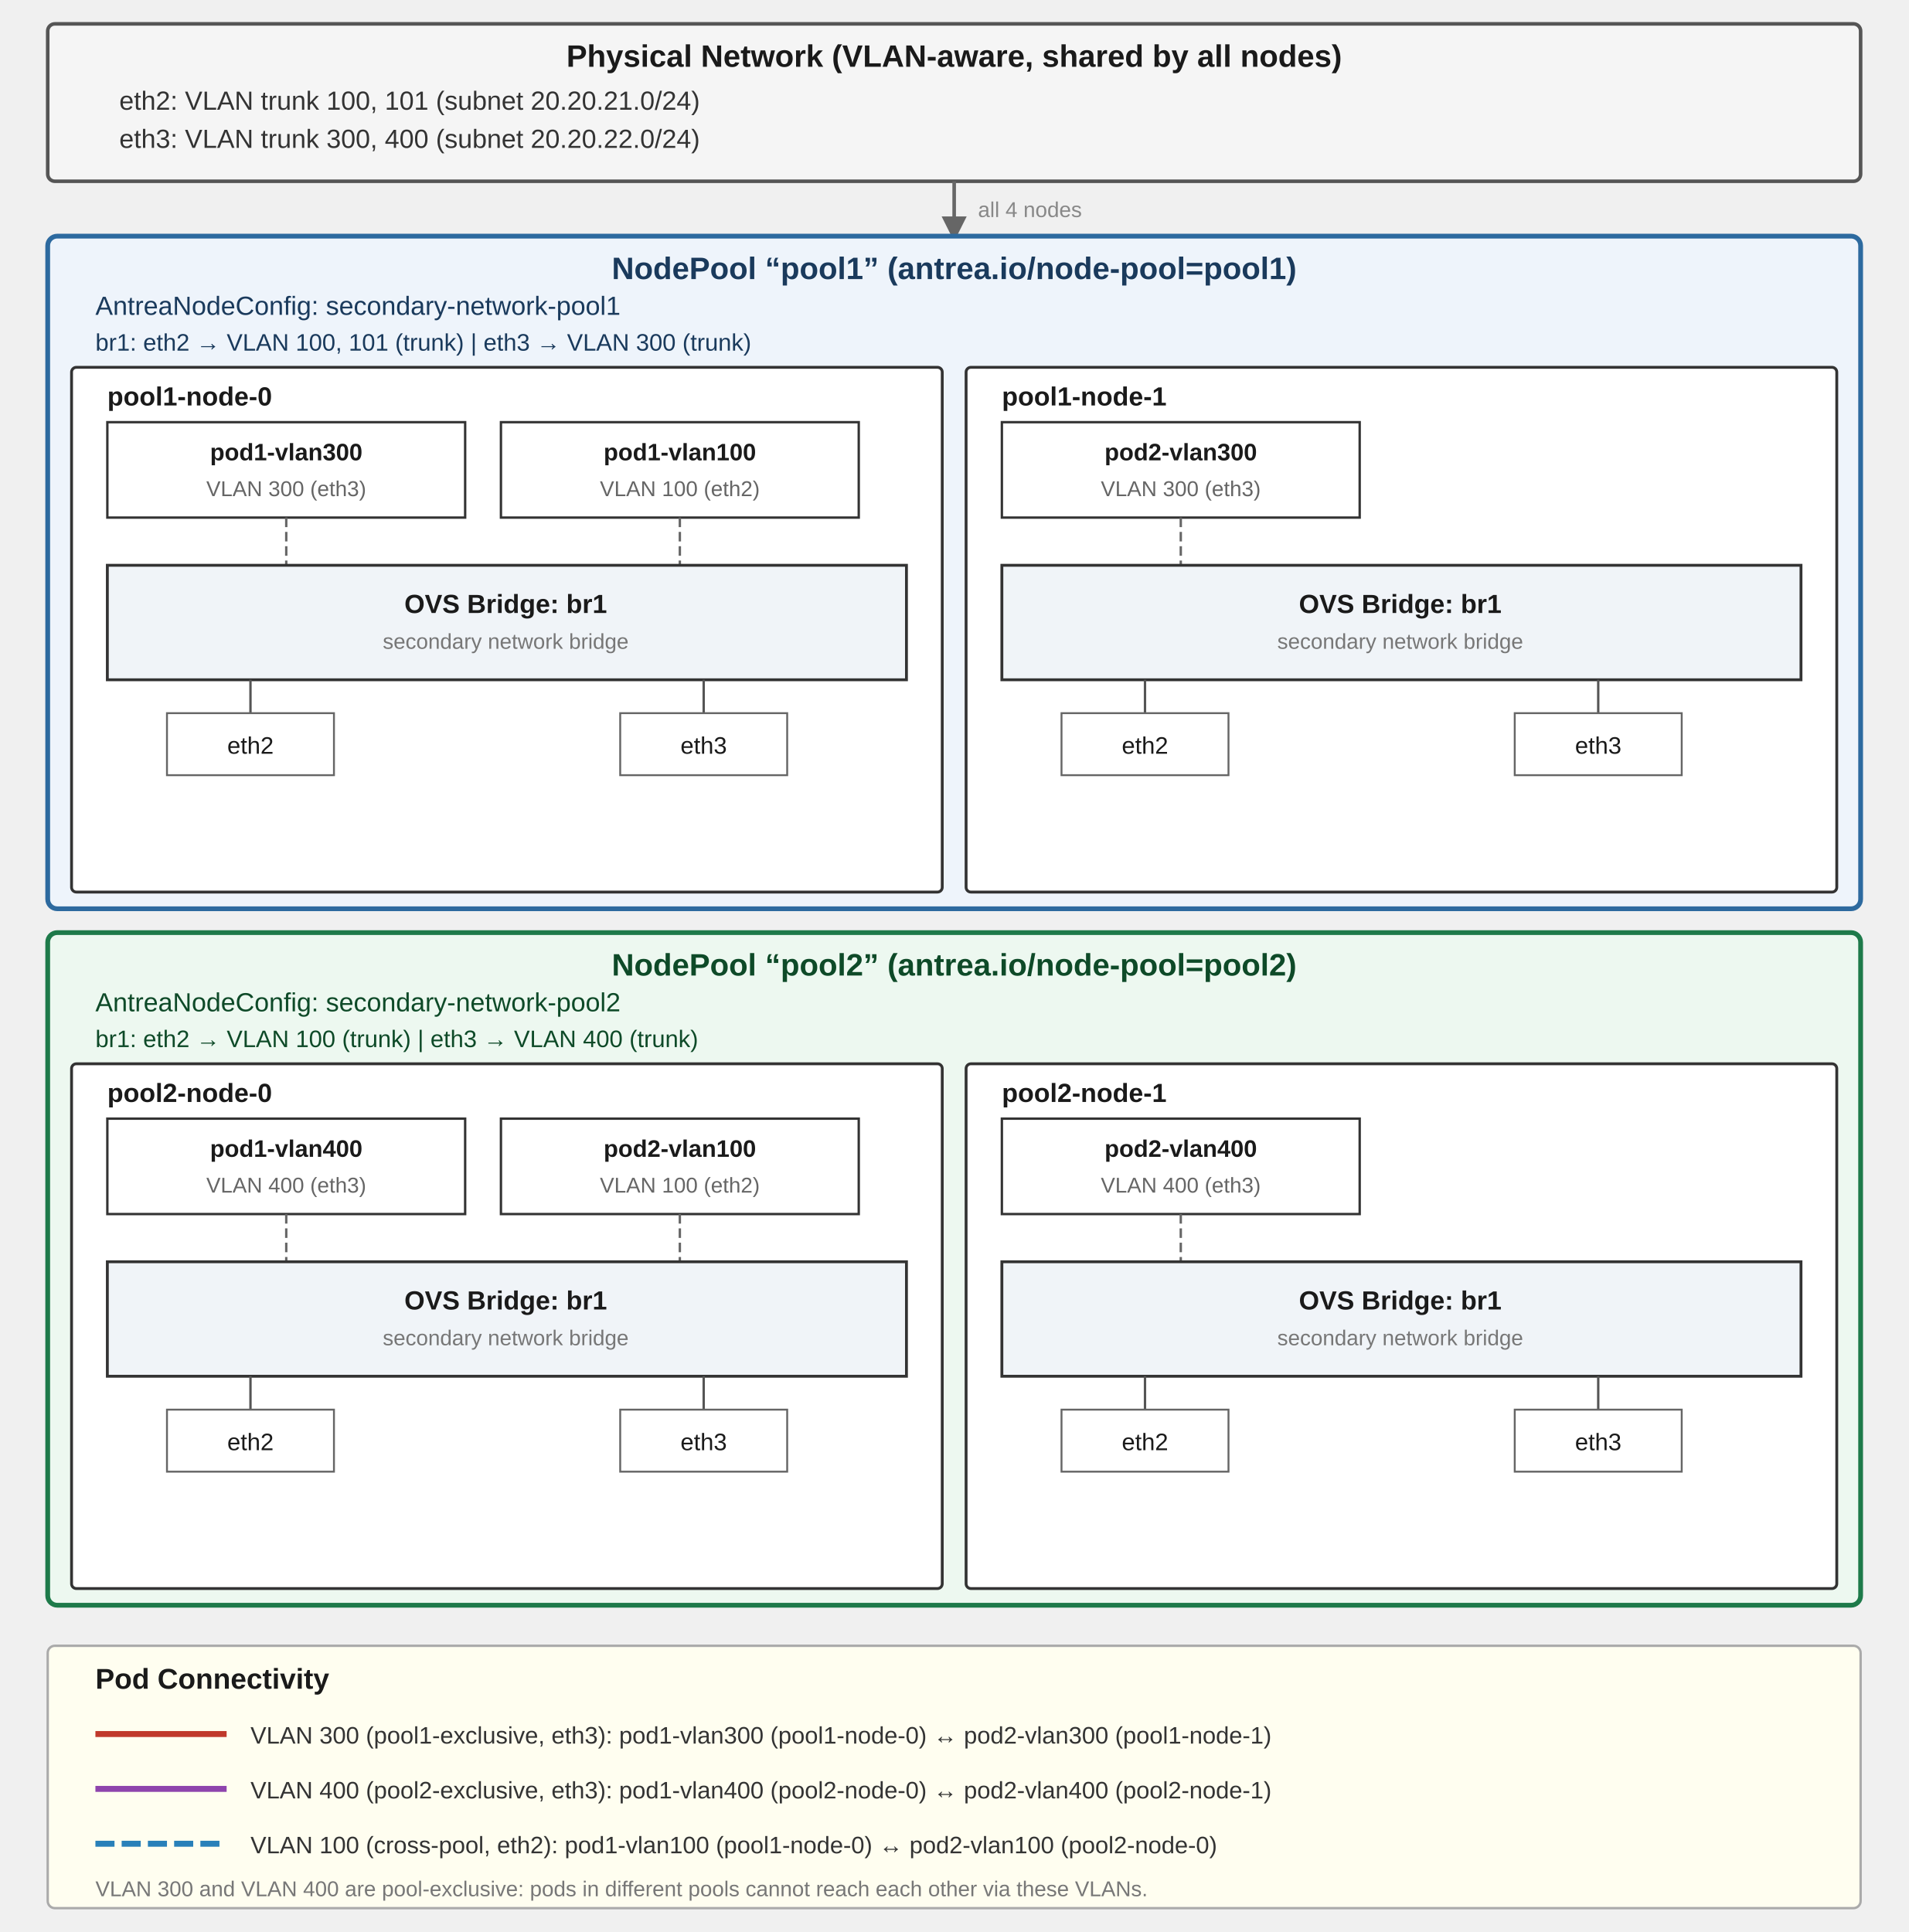
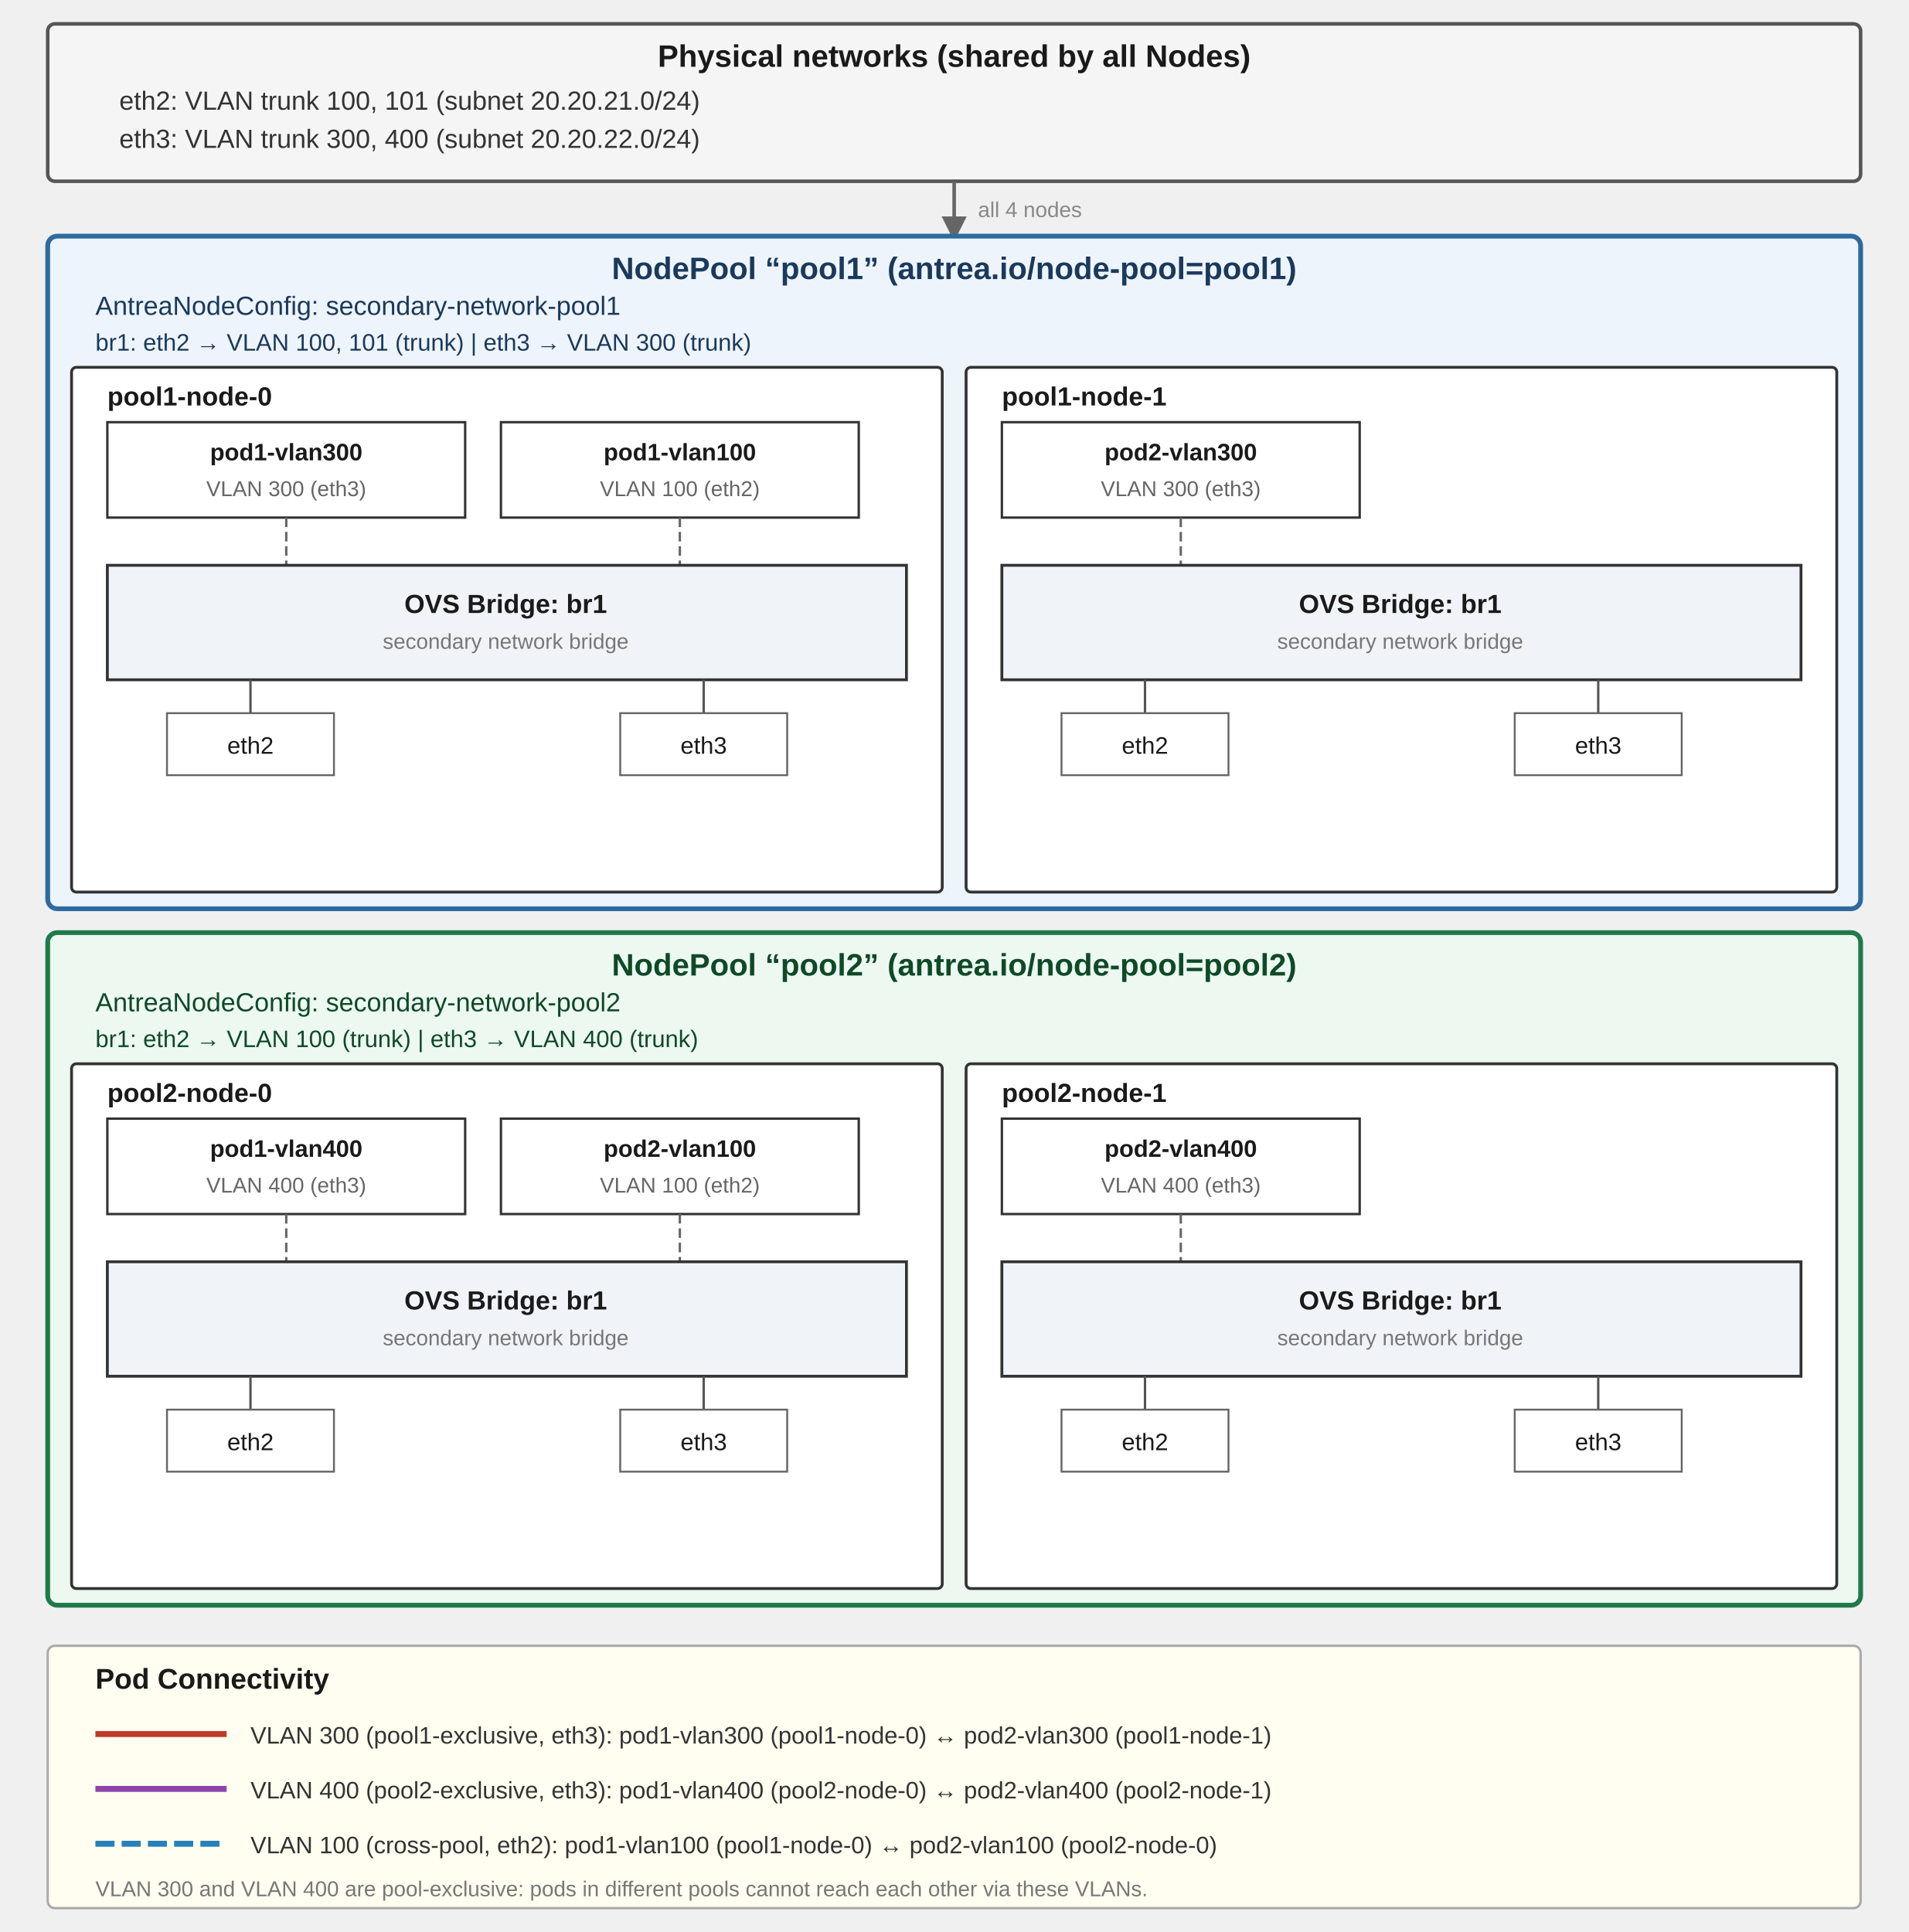
<svg xmlns="http://www.w3.org/2000/svg" viewBox="0 0 800 810" width="800" height="810">
  <defs>
    <marker id="arr" markerWidth="7" markerHeight="7" refX="3.5" refY="3.5" orient="auto">
      <path d="M 0,0 L 7,3.5 L 0,7 Z" fill="#666" />
    </marker>
  </defs>
  <rect x="20" y="10" width="760" height="66" fill="#f5f5f5" stroke="#555" stroke-width="1.5" rx="3" />
  <text x="400" y="28" font-size="13" font-weight="600" text-anchor="middle" font-family="'Oswald', Arial, sans-serif" fill="#1a1a1a">
-     Physical Network (VLAN-aware, shared by all nodes)
+     Physical networks (shared by all Nodes)
  </text>
  <text x="50" y="46" font-size="11" font-family="'Oswald', Arial, sans-serif" fill="#333">
    eth2: VLAN trunk 100, 101   (subnet 20.20.21.0/24)
  </text>
  <text x="50" y="62" font-size="11" font-family="'Oswald', Arial, sans-serif" fill="#333">
    eth3: VLAN trunk 300, 400   (subnet 20.20.22.0/24)
  </text>
  <line x1="400" y1="76" x2="400" y2="96" stroke="#666" stroke-width="1.5" marker-end="url(#arr)" />
  <text x="410" y="91" font-size="9" font-family="'Oswald', Arial, sans-serif" fill="#888">all 4 nodes</text>
  <rect x="20" y="99" width="760" height="282" fill="#eef4fb" stroke="#2d6a9f" stroke-width="2" rx="4" />
  <text x="400" y="117" font-size="13" font-weight="600" text-anchor="middle" font-family="'Oswald', Arial, sans-serif" fill="#1a3a5c">
    NodePool “pool1”   (antrea.io/node-pool=pool1)
  </text>
  <text x="40" y="132" font-size="11" font-family="'Oswald', Arial, sans-serif" fill="#1a3a5c">
    AntreaNodeConfig: secondary-network-pool1
  </text>
  <text x="40" y="147" font-size="10" font-family="'Oswald', Arial, sans-serif" fill="#1a3a5c">
    br1:  eth2 → VLAN 100, 101 (trunk)   |   eth3 → VLAN 300 (trunk)
  </text>
  <rect x="30" y="154" width="365" height="220" fill="white" stroke="#333" stroke-width="1.2" rx="2" />
  <text x="45" y="170" font-size="11" font-weight="600" font-family="'Oswald', Arial, sans-serif" fill="#1a1a1a">pool1-node-0</text>
  <rect x="45" y="177" width="150" height="40" fill="white" stroke="#333" stroke-width="1" />
  <text x="120" y="193" font-size="10" font-weight="600" text-anchor="middle" font-family="'Oswald', Arial, sans-serif" fill="#1a1a1a">pod1-vlan300</text>
  <text x="120" y="208" font-size="9" text-anchor="middle" font-family="'Oswald', Arial, sans-serif" fill="#666">VLAN 300 (eth3)</text>
  <rect x="210" y="177" width="150" height="40" fill="white" stroke="#333" stroke-width="1" />
  <text x="285" y="193" font-size="10" font-weight="600" text-anchor="middle" font-family="'Oswald', Arial, sans-serif" fill="#1a1a1a">pod1-vlan100</text>
  <text x="285" y="208" font-size="9" text-anchor="middle" font-family="'Oswald', Arial, sans-serif" fill="#666">VLAN 100 (eth2)</text>
  <line x1="120" y1="217" x2="120" y2="237" stroke="#666" stroke-width="1" stroke-dasharray="4,2" />
  <line x1="285" y1="217" x2="285" y2="237" stroke="#666" stroke-width="1" stroke-dasharray="4,2" />
  <rect x="45" y="237" width="335" height="48" fill="#f0f4f8" stroke="#333" stroke-width="1.2" />
  <text x="212" y="257" font-size="11" font-weight="600" text-anchor="middle" font-family="'Oswald', Arial, sans-serif" fill="#1a1a1a">OVS Bridge: br1</text>
  <text x="212" y="272" font-size="9" text-anchor="middle" font-family="'Oswald', Arial, sans-serif" fill="#777">secondary network bridge</text>
  <line x1="105" y1="285" x2="105" y2="299" stroke="#555" stroke-width="1" />
  <line x1="295" y1="285" x2="295" y2="299" stroke="#555" stroke-width="1" />
  <rect x="70" y="299" width="70" height="26" fill="white" stroke="#666" stroke-width="0.8" />
  <text x="105" y="316" font-size="10" text-anchor="middle" font-family="'Oswald', Arial, sans-serif" fill="#1a1a1a">eth2</text>
  <rect x="260" y="299" width="70" height="26" fill="white" stroke="#666" stroke-width="0.8" />
  <text x="295" y="316" font-size="10" text-anchor="middle" font-family="'Oswald', Arial, sans-serif" fill="#1a1a1a">eth3</text>
  <rect x="405" y="154" width="365" height="220" fill="white" stroke="#333" stroke-width="1.2" rx="2" />
  <text x="420" y="170" font-size="11" font-weight="600" font-family="'Oswald', Arial, sans-serif" fill="#1a1a1a">pool1-node-1</text>
  <rect x="420" y="177" width="150" height="40" fill="white" stroke="#333" stroke-width="1" />
  <text x="495" y="193" font-size="10" font-weight="600" text-anchor="middle" font-family="'Oswald', Arial, sans-serif" fill="#1a1a1a">pod2-vlan300</text>
  <text x="495" y="208" font-size="9" text-anchor="middle" font-family="'Oswald', Arial, sans-serif" fill="#666">VLAN 300 (eth3)</text>
  <line x1="495" y1="217" x2="495" y2="237" stroke="#666" stroke-width="1" stroke-dasharray="4,2" />
  <rect x="420" y="237" width="335" height="48" fill="#f0f4f8" stroke="#333" stroke-width="1.2" />
  <text x="587" y="257" font-size="11" font-weight="600" text-anchor="middle" font-family="'Oswald', Arial, sans-serif" fill="#1a1a1a">OVS Bridge: br1</text>
  <text x="587" y="272" font-size="9" text-anchor="middle" font-family="'Oswald', Arial, sans-serif" fill="#777">secondary network bridge</text>
  <line x1="480" y1="285" x2="480" y2="299" stroke="#555" stroke-width="1" />
  <line x1="670" y1="285" x2="670" y2="299" stroke="#555" stroke-width="1" />
  <rect x="445" y="299" width="70" height="26" fill="white" stroke="#666" stroke-width="0.8" />
  <text x="480" y="316" font-size="10" text-anchor="middle" font-family="'Oswald', Arial, sans-serif" fill="#1a1a1a">eth2</text>
  <rect x="635" y="299" width="70" height="26" fill="white" stroke="#666" stroke-width="0.8" />
  <text x="670" y="316" font-size="10" text-anchor="middle" font-family="'Oswald', Arial, sans-serif" fill="#1a1a1a">eth3</text>
  <rect x="20" y="391" width="760" height="282" fill="#edf8f0" stroke="#1e7a4a" stroke-width="2" rx="4" />
  <text x="400" y="409" font-size="13" font-weight="600" text-anchor="middle" font-family="'Oswald', Arial, sans-serif" fill="#0e4a28">
    NodePool “pool2”   (antrea.io/node-pool=pool2)
  </text>
  <text x="40" y="424" font-size="11" font-family="'Oswald', Arial, sans-serif" fill="#0e4a28">
    AntreaNodeConfig: secondary-network-pool2
  </text>
  <text x="40" y="439" font-size="10" font-family="'Oswald', Arial, sans-serif" fill="#0e4a28">
    br1:  eth2 → VLAN 100 (trunk)   |   eth3 → VLAN 400 (trunk)
  </text>
  <rect x="30" y="446" width="365" height="220" fill="white" stroke="#333" stroke-width="1.2" rx="2" />
  <text x="45" y="462" font-size="11" font-weight="600" font-family="'Oswald', Arial, sans-serif" fill="#1a1a1a">pool2-node-0</text>
  <rect x="45" y="469" width="150" height="40" fill="white" stroke="#333" stroke-width="1" />
  <text x="120" y="485" font-size="10" font-weight="600" text-anchor="middle" font-family="'Oswald', Arial, sans-serif" fill="#1a1a1a">pod1-vlan400</text>
  <text x="120" y="500" font-size="9" text-anchor="middle" font-family="'Oswald', Arial, sans-serif" fill="#666">VLAN 400 (eth3)</text>
  <rect x="210" y="469" width="150" height="40" fill="white" stroke="#333" stroke-width="1" />
  <text x="285" y="485" font-size="10" font-weight="600" text-anchor="middle" font-family="'Oswald', Arial, sans-serif" fill="#1a1a1a">pod2-vlan100</text>
  <text x="285" y="500" font-size="9" text-anchor="middle" font-family="'Oswald', Arial, sans-serif" fill="#666">VLAN 100 (eth2)</text>
  <line x1="120" y1="509" x2="120" y2="529" stroke="#666" stroke-width="1" stroke-dasharray="4,2" />
  <line x1="285" y1="509" x2="285" y2="529" stroke="#666" stroke-width="1" stroke-dasharray="4,2" />
  <rect x="45" y="529" width="335" height="48" fill="#f0f4f8" stroke="#333" stroke-width="1.2" />
  <text x="212" y="549" font-size="11" font-weight="600" text-anchor="middle" font-family="'Oswald', Arial, sans-serif" fill="#1a1a1a">OVS Bridge: br1</text>
  <text x="212" y="564" font-size="9" text-anchor="middle" font-family="'Oswald', Arial, sans-serif" fill="#777">secondary network bridge</text>
  <line x1="105" y1="577" x2="105" y2="591" stroke="#555" stroke-width="1" />
  <line x1="295" y1="577" x2="295" y2="591" stroke="#555" stroke-width="1" />
  <rect x="70" y="591" width="70" height="26" fill="white" stroke="#666" stroke-width="0.8" />
  <text x="105" y="608" font-size="10" text-anchor="middle" font-family="'Oswald', Arial, sans-serif" fill="#1a1a1a">eth2</text>
  <rect x="260" y="591" width="70" height="26" fill="white" stroke="#666" stroke-width="0.8" />
  <text x="295" y="608" font-size="10" text-anchor="middle" font-family="'Oswald', Arial, sans-serif" fill="#1a1a1a">eth3</text>
  <rect x="405" y="446" width="365" height="220" fill="white" stroke="#333" stroke-width="1.2" rx="2" />
  <text x="420" y="462" font-size="11" font-weight="600" font-family="'Oswald', Arial, sans-serif" fill="#1a1a1a">pool2-node-1</text>
  <rect x="420" y="469" width="150" height="40" fill="white" stroke="#333" stroke-width="1" />
  <text x="495" y="485" font-size="10" font-weight="600" text-anchor="middle" font-family="'Oswald', Arial, sans-serif" fill="#1a1a1a">pod2-vlan400</text>
  <text x="495" y="500" font-size="9" text-anchor="middle" font-family="'Oswald', Arial, sans-serif" fill="#666">VLAN 400 (eth3)</text>
  <line x1="495" y1="509" x2="495" y2="529" stroke="#666" stroke-width="1" stroke-dasharray="4,2" />
  <rect x="420" y="529" width="335" height="48" fill="#f0f4f8" stroke="#333" stroke-width="1.2" />
  <text x="587" y="549" font-size="11" font-weight="600" text-anchor="middle" font-family="'Oswald', Arial, sans-serif" fill="#1a1a1a">OVS Bridge: br1</text>
  <text x="587" y="564" font-size="9" text-anchor="middle" font-family="'Oswald', Arial, sans-serif" fill="#777">secondary network bridge</text>
  <line x1="480" y1="577" x2="480" y2="591" stroke="#555" stroke-width="1" />
  <line x1="670" y1="577" x2="670" y2="591" stroke="#555" stroke-width="1" />
  <rect x="445" y="591" width="70" height="26" fill="white" stroke="#666" stroke-width="0.8" />
  <text x="480" y="608" font-size="10" text-anchor="middle" font-family="'Oswald', Arial, sans-serif" fill="#1a1a1a">eth2</text>
  <rect x="635" y="591" width="70" height="26" fill="white" stroke="#666" stroke-width="0.8" />
  <text x="670" y="608" font-size="10" text-anchor="middle" font-family="'Oswald', Arial, sans-serif" fill="#1a1a1a">eth3</text>
  <rect x="20" y="690" width="760" height="110" fill="#fffef0" stroke="#aaa" stroke-width="1" rx="3" />
  <text x="40" y="708" font-size="12" font-weight="600" font-family="'Oswald', Arial, sans-serif" fill="#1a1a1a">Pod Connectivity</text>
  <line x1="40" y1="727" x2="95" y2="727" stroke="#c0392b" stroke-width="2.5" />
  <text x="105" y="731" font-size="10" font-family="'Oswald', Arial, sans-serif" fill="#333">
    VLAN 300 (pool1-exclusive, eth3):  pod1-vlan300 (pool1-node-0) ↔ pod2-vlan300 (pool1-node-1)
  </text>
  <line x1="40" y1="750" x2="95" y2="750" stroke="#8e44ad" stroke-width="2.5" />
  <text x="105" y="754" font-size="10" font-family="'Oswald', Arial, sans-serif" fill="#333">
    VLAN 400 (pool2-exclusive, eth3):  pod1-vlan400 (pool2-node-0) ↔ pod2-vlan400 (pool2-node-1)
  </text>
  <line x1="40" y1="773" x2="95" y2="773" stroke="#2980b9" stroke-width="2.5" stroke-dasharray="8,3" />
  <text x="105" y="777" font-size="10" font-family="'Oswald', Arial, sans-serif" fill="#333">
    VLAN 100 (cross-pool, eth2):  pod1-vlan100 (pool1-node-0) ↔ pod2-vlan100 (pool2-node-0)
  </text>
  <text x="40" y="795" font-size="9" font-family="'Oswald', Arial, sans-serif" fill="#777">
    VLAN 300 and VLAN 400 are pool-exclusive: pods in different pools cannot reach each other via these VLANs.
  </text>
</svg>
